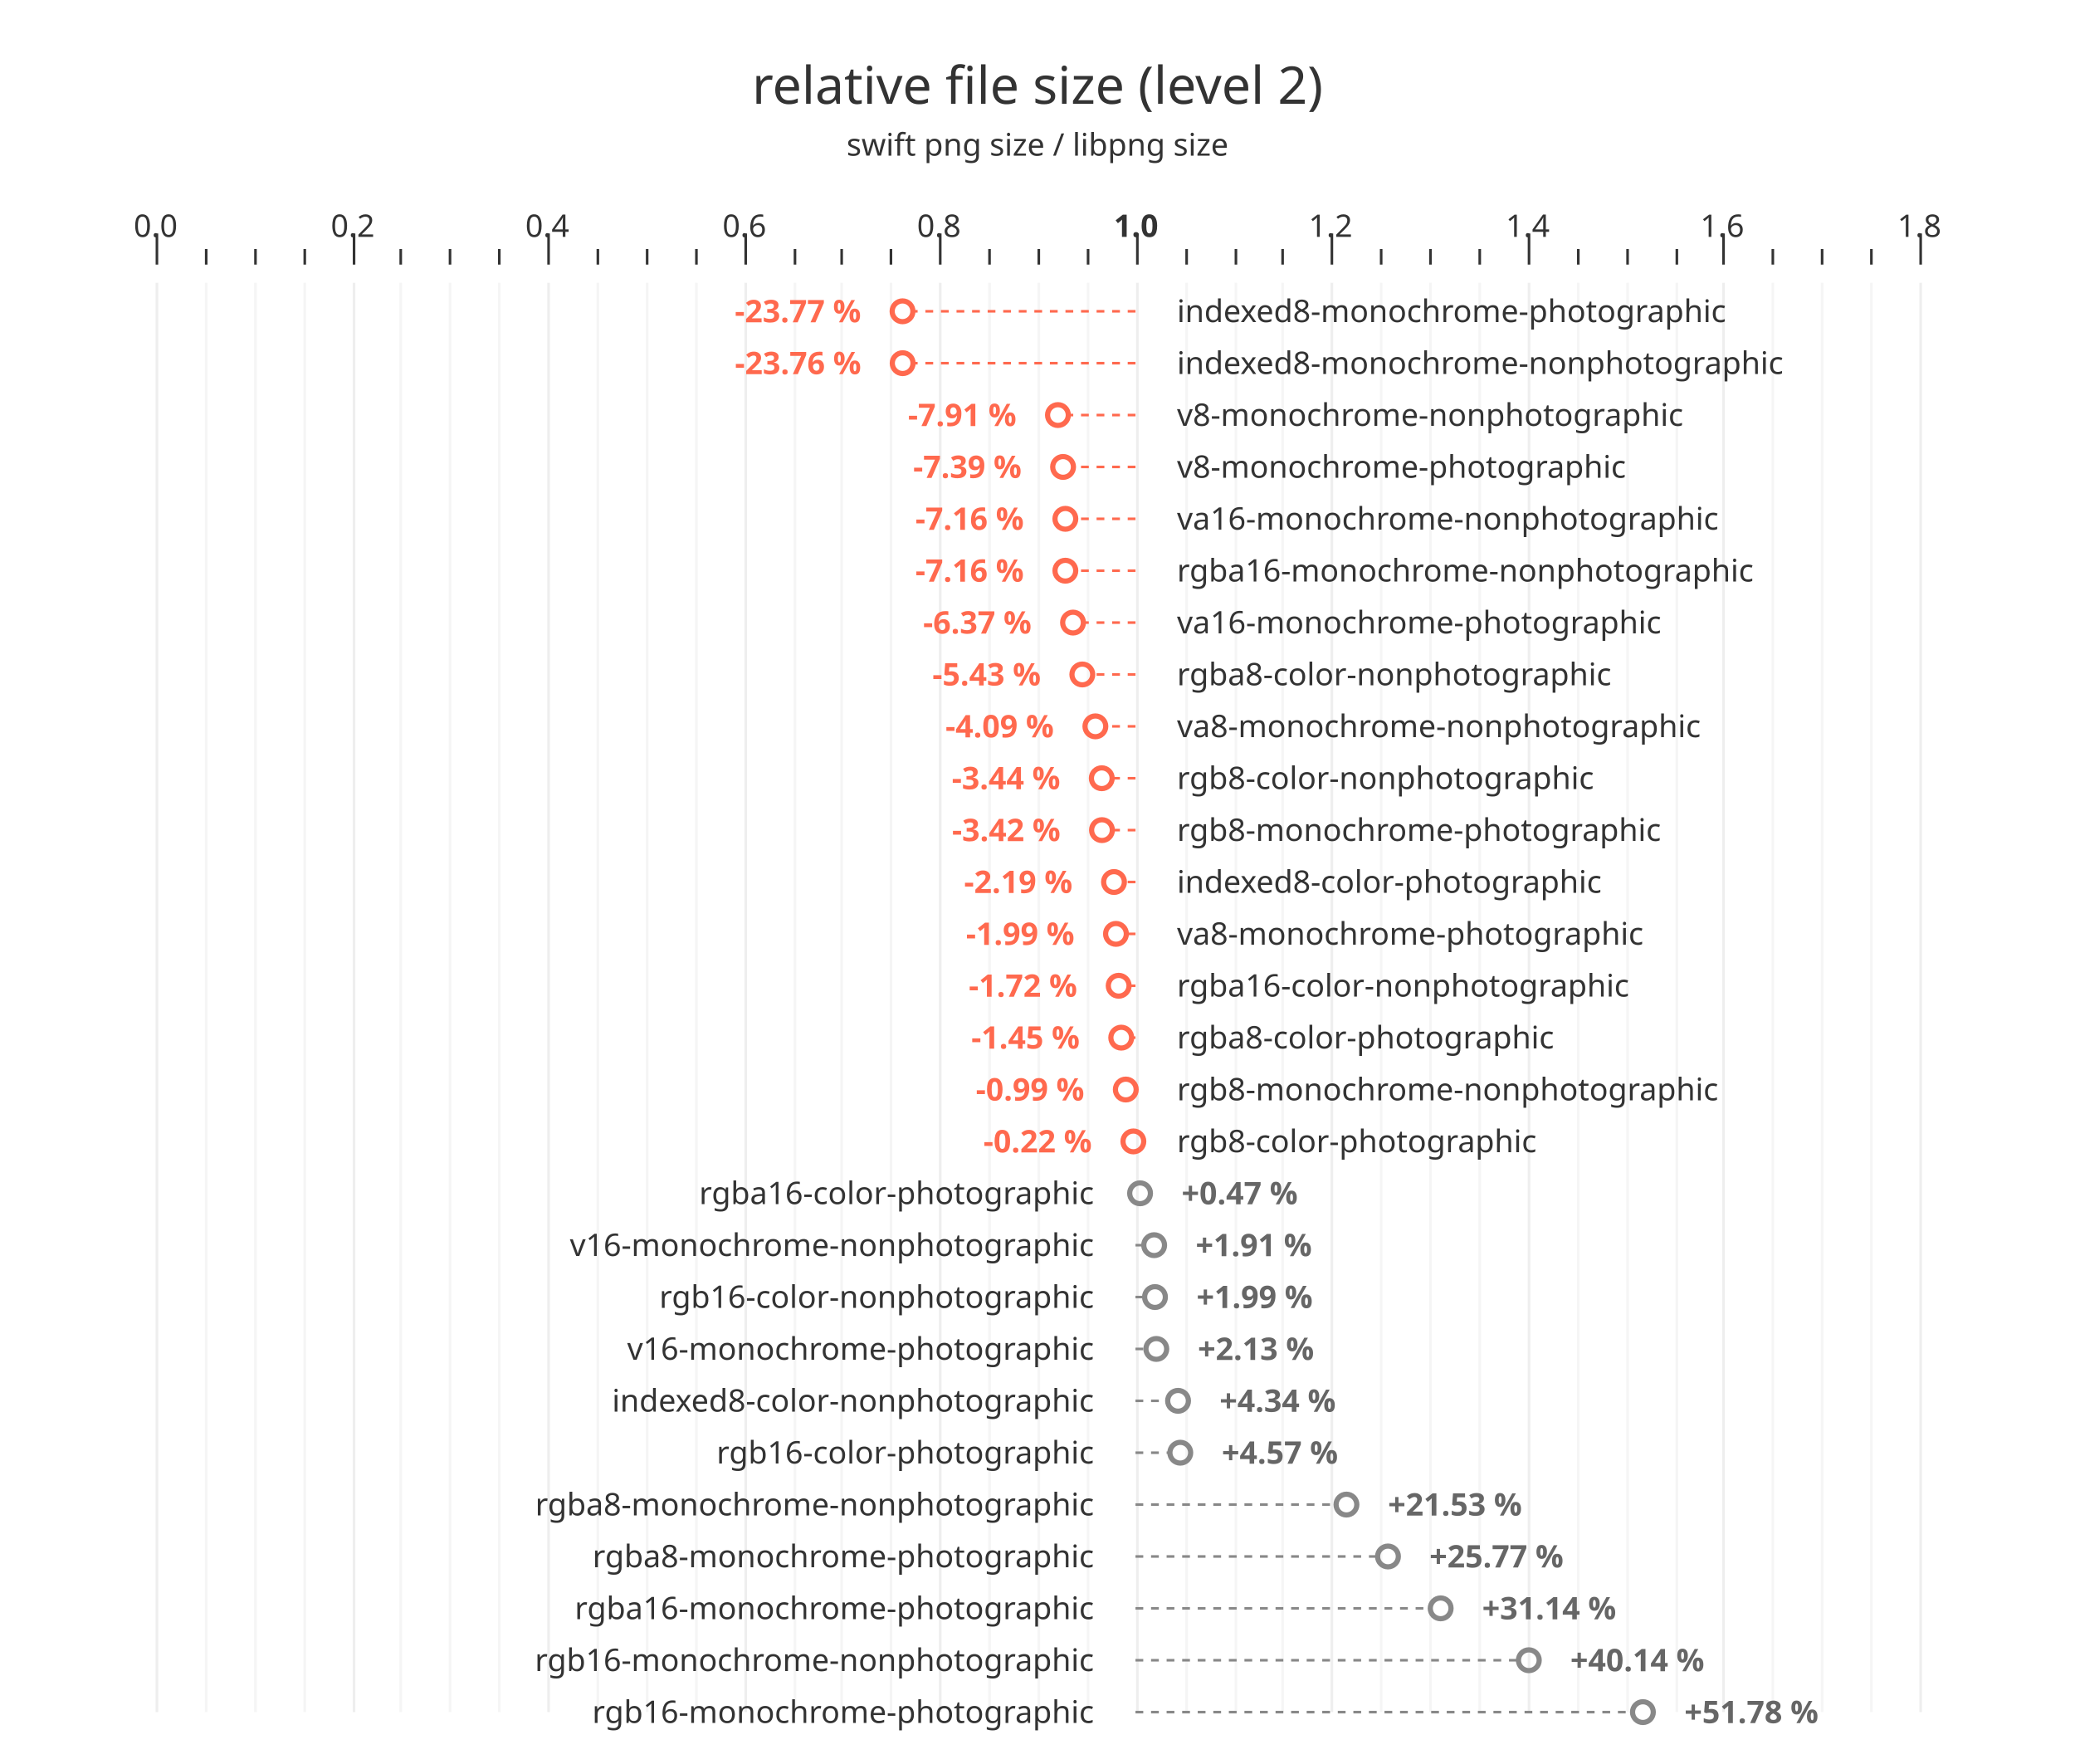
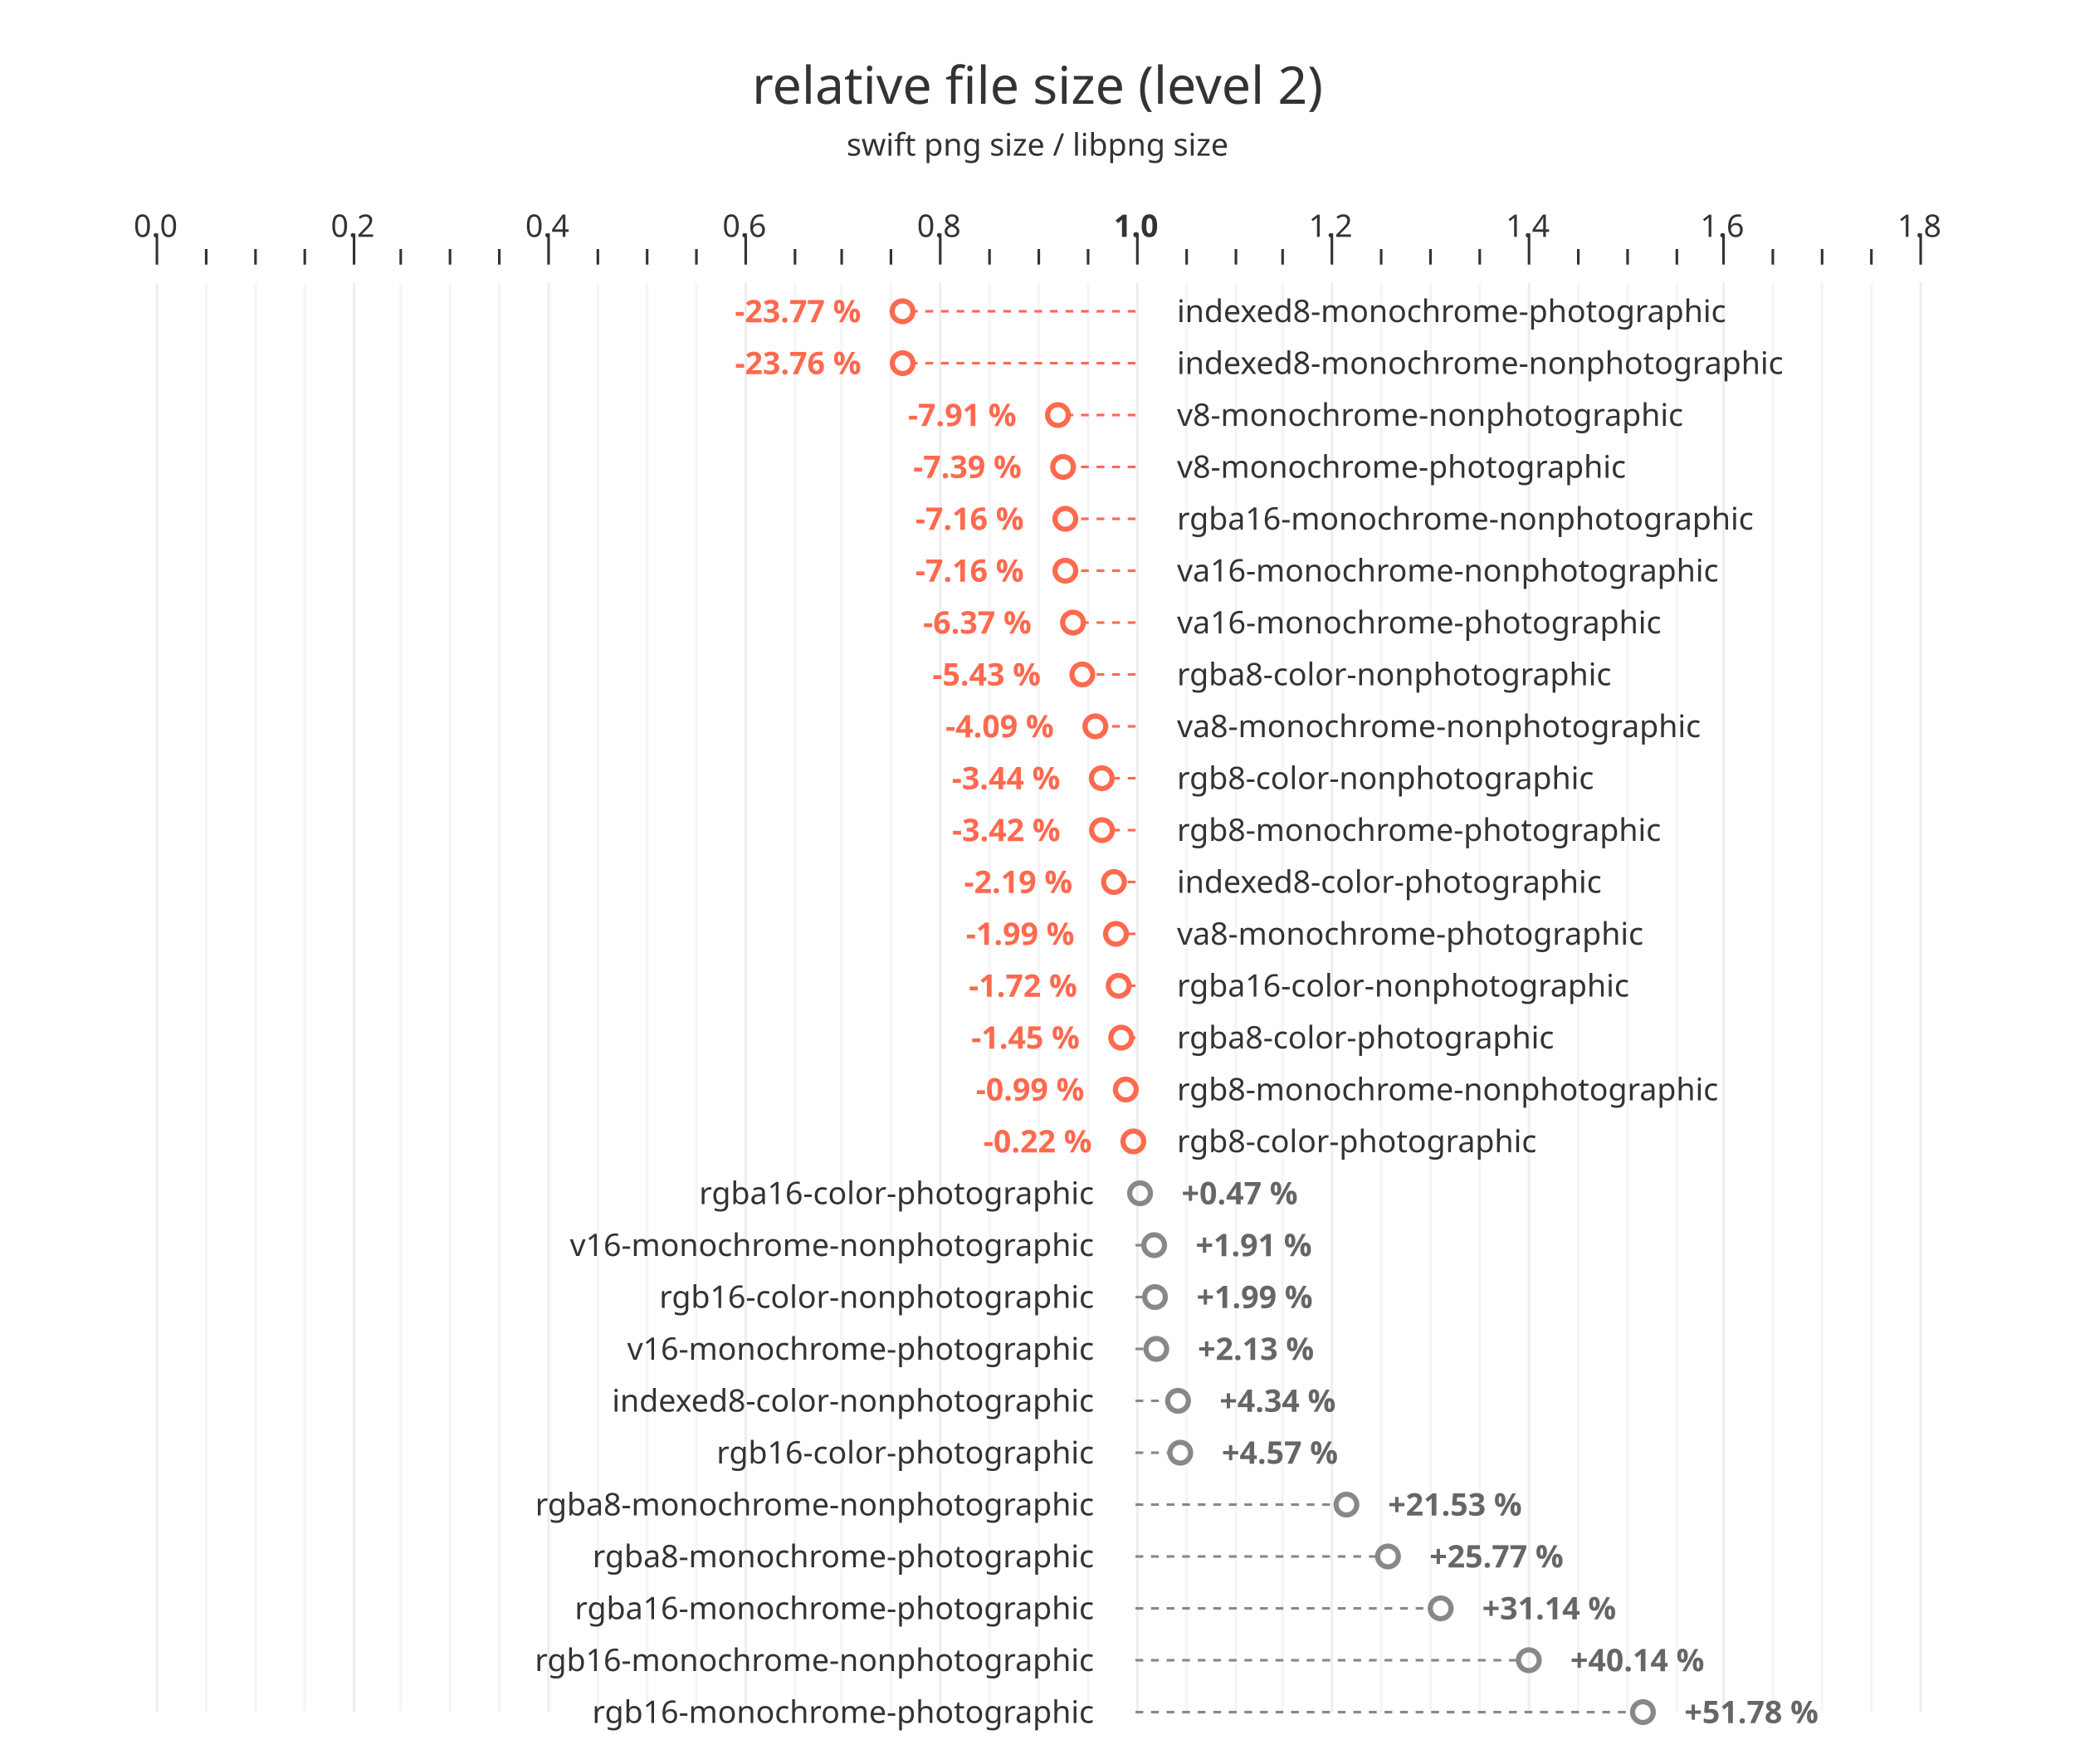
<svg xmlns="http://www.w3.org/2000/svg" width="800" height="680" viewBox="0 0 800 680">
  <style type="text/css">
    
        
    rect.background 
    {
        fill:   white;
    }
    
    path.grid 
    {
        stroke-width: 1px;
        fill:   none;
    }
    path.grid-major 
    {
        stroke: #eeeeeeff;
    }
    path.grid-minor 
    {
        stroke: #f5f5f5ff;
    }
    
    path.tick 
    {
        stroke-width: 1px;
        stroke: #333333ff;
        fill:   none;
    }
    
    path.stem 
    {
        stroke-width: 1px;
        stroke-dasharray: 3 3;
    }
    circle.dot 
    {
        stroke-width: 2px;
        stroke: #666;
        fill:   none;
    }
    
    text
    {
        fill: #333333ff;
        font-family: 'SF Mono';
    }
    text.label-numeric 
    {
        font-size: 12px;
    }
    text.label-numeric.unity 
    {
        font-weight: 700;
    }
    text.label-x 
    {
        text-anchor: middle; 
        dominant-baseline: text-top;
    }
    
    text.label-legend, text.label-percent
    {
        font-size: 12px;
        dominant-baseline: middle;
    }
    text.label-percent 
    {
        font-weight: 700;
    }
    text.label-legend.better, text.label-percent.worse 
    {
        text-anchor: begin; 
    }
    text.label-legend.worse, text.label-percent.better 
    {
        text-anchor: end; 
    }
    
    text.title, text.subtitle 
    {
        text-anchor: middle; 
    }
    text.title 
    {
        font-size: 20px;
    }
    text.subtitle 
    {
        font-size: 12px;
    }
    
    circle.better, path.stem.better
    {
        stroke: #ff694eff
    }
    circle.worse, path.stem.worse
    {
        stroke: #888888ff
    }
    text.label-percent.better 
    {
        fill: #ff694eff
    }
    text.label-percent.worse 
    {
        fill: #666666ff
    }
    
    
</style>
  <rect width="800" height="680" class="background" />
  <path class="grid grid-minor" d="M 79.5,660 L 79.5,109" />
  <path class="grid grid-minor" d="M 98.5,660 L 98.5,109" />
  <path class="grid grid-minor" d="M 117.5,660 L 117.5,109" />
  <path class="grid grid-minor" d="M 154.5,660 L 154.5,109" />
  <path class="grid grid-minor" d="M 173.5,660 L 173.5,109" />
  <path class="grid grid-minor" d="M 192.5,660 L 192.5,109" />
  <path class="grid grid-minor" d="M 230.5,660 L 230.5,109" />
  <path class="grid grid-minor" d="M 249.5,660 L 249.5,109" />
  <path class="grid grid-minor" d="M 268.5,660 L 268.5,109" />
  <path class="grid grid-minor" d="M 306.5,660 L 306.5,109" />
  <path class="grid grid-minor" d="M 324.5,660 L 324.5,109" />
  <path class="grid grid-minor" d="M 343.5,660 L 343.5,109" />
  <path class="grid grid-minor" d="M 381.5,660 L 381.5,109" />
  <path class="grid grid-minor" d="M 400.5,660 L 400.5,109" />
  <path class="grid grid-minor" d="M 419.5,660 L 419.5,109" />
  <path class="grid grid-minor" d="M 457.5,660 L 457.5,109" />
  <path class="grid grid-minor" d="M 476.5,660 L 476.5,109" />
  <path class="grid grid-minor" d="M 494.5,660 L 494.5,109" />
  <path class="grid grid-minor" d="M 532.5,660 L 532.5,109" />
  <path class="grid grid-minor" d="M 551.5,660 L 551.5,109" />
  <path class="grid grid-minor" d="M 570.5,660 L 570.5,109" />
  <path class="grid grid-minor" d="M 608.5,660 L 608.5,109" />
  <path class="grid grid-minor" d="M 627.5,660 L 627.5,109" />
  <path class="grid grid-minor" d="M 646.5,660 L 646.5,109" />
  <path class="grid grid-minor" d="M 683.5,660 L 683.5,109" />
  <path class="grid grid-minor" d="M 702.5,660 L 702.5,109" />
  <path class="grid grid-minor" d="M 721.5,660 L 721.5,109" />
  <path class="grid grid-major" d="M 60.5,660 L 60.5,109" />
  <path class="grid grid-major" d="M 136.5,660 L 136.5,109" />
  <path class="grid grid-major" d="M 211.5,660 L 211.5,109" />
  <path class="grid grid-major" d="M 287.5,660 L 287.5,109" />
  <path class="grid grid-major" d="M 362.5,660 L 362.5,109" />
  <path class="grid grid-major" d="M 438.5,660 L 438.5,109" />
  <path class="grid grid-major" d="M 513.5,660 L 513.5,109" />
  <path class="grid grid-major" d="M 589.5,660 L 589.5,109" />
  <path class="grid grid-major" d="M 664.5,660 L 664.5,109" />
  <path class="grid grid-major" d="M 740.5,660 L 740.5,109" />
  <path class="tick" d="M 60.5,102 L 60.5,90" />
  <path class="tick" d="M 79.5,102 L 79.5,96" />
  <path class="tick" d="M 98.5,102 L 98.5,96" />
  <path class="tick" d="M 117.5,102 L 117.5,96" />
  <path class="tick" d="M 136.5,102 L 136.5,90" />
  <path class="tick" d="M 154.5,102 L 154.5,96" />
  <path class="tick" d="M 173.5,102 L 173.5,96" />
  <path class="tick" d="M 192.5,102 L 192.5,96" />
  <path class="tick" d="M 211.5,102 L 211.5,90" />
  <path class="tick" d="M 230.5,102 L 230.5,96" />
  <path class="tick" d="M 249.5,102 L 249.5,96" />
  <path class="tick" d="M 268.5,102 L 268.5,96" />
  <path class="tick" d="M 287.5,102 L 287.5,90" />
  <path class="tick" d="M 306.5,102 L 306.5,96" />
  <path class="tick" d="M 324.5,102 L 324.5,96" />
  <path class="tick" d="M 343.5,102 L 343.5,96" />
  <path class="tick" d="M 362.5,102 L 362.5,90" />
  <path class="tick" d="M 381.5,102 L 381.5,96" />
  <path class="tick" d="M 400.5,102 L 400.5,96" />
  <path class="tick" d="M 419.5,102 L 419.5,96" />
  <path class="tick" d="M 438.5,102 L 438.5,90" />
  <path class="tick" d="M 457.5,102 L 457.5,96" />
  <path class="tick" d="M 476.5,102 L 476.5,96" />
  <path class="tick" d="M 494.5,102 L 494.5,96" />
  <path class="tick" d="M 513.5,102 L 513.5,90" />
  <path class="tick" d="M 532.5,102 L 532.5,96" />
  <path class="tick" d="M 551.5,102 L 551.5,96" />
  <path class="tick" d="M 570.5,102 L 570.5,96" />
  <path class="tick" d="M 589.5,102 L 589.5,90" />
  <path class="tick" d="M 608.5,102 L 608.5,96" />
  <path class="tick" d="M 627.5,102 L 627.5,96" />
  <path class="tick" d="M 646.5,102 L 646.5,96" />
  <path class="tick" d="M 664.5,102 L 664.5,90" />
  <path class="tick" d="M 683.5,102 L 683.5,96" />
  <path class="tick" d="M 702.5,102 L 702.5,96" />
  <path class="tick" d="M 721.5,102 L 721.5,96" />
  <path class="tick" d="M 740.5,102 L 740.5,90" />
  <text x="60" y="82" class="label-numeric label-x">0.0</text>
  <text x="136" y="82" class="label-numeric label-x">0.2</text>
  <text x="211" y="82" class="label-numeric label-x">0.4</text>
  <text x="287" y="82" class="label-numeric label-x">0.6</text>
  <text x="362" y="82" class="label-numeric label-x">0.8</text>
  <text x="438" y="82" class="label-numeric label-x unity">1.0</text>
  <text x="513" y="82" class="label-numeric label-x">1.2</text>
  <text x="589" y="82" class="label-numeric label-x">1.4</text>
  <text x="664" y="82" class="label-numeric label-x">1.6</text>
  <text x="740" y="82" class="label-numeric label-x">1.8</text>
  <text x="400" y="40" class="title">relative file size (level 2)</text>
  <text x="400" y="60" class="subtitle">swift png size / libpng size </text>
  <text x="453.778" y="120.0" class="label-legend better">indexed8-monochrome-photographic</text>
  <text x="453.778" y="140.0" class="label-legend better">indexed8-monochrome-nonphotographic</text>
  <text x="453.778" y="160.0" class="label-legend better">v8-monochrome-nonphotographic</text>
  <text x="453.778" y="180.0" class="label-legend better">v8-monochrome-photographic</text>
-   <text x="453.778" y="200.0" class="label-legend better">va16-monochrome-nonphotographic</text>
-   <text x="453.778" y="220.0" class="label-legend better">rgba16-monochrome-nonphotographic</text>
+   <text x="453.778" y="200.0" class="label-legend better">rgba16-monochrome-nonphotographic</text>
+   <text x="453.778" y="220.0" class="label-legend better">va16-monochrome-nonphotographic</text>
  <text x="453.778" y="240.0" class="label-legend better">va16-monochrome-photographic</text>
  <text x="453.778" y="260.0" class="label-legend better">rgba8-color-nonphotographic</text>
  <text x="453.778" y="280.0" class="label-legend better">va8-monochrome-nonphotographic</text>
  <text x="453.778" y="300.0" class="label-legend better">rgb8-color-nonphotographic</text>
  <text x="453.778" y="320.0" class="label-legend better">rgb8-monochrome-photographic</text>
  <text x="453.778" y="340.0" class="label-legend better">indexed8-color-photographic</text>
  <text x="453.778" y="360.0" class="label-legend better">va8-monochrome-photographic</text>
  <text x="453.778" y="380.0" class="label-legend better">rgba16-color-nonphotographic</text>
  <text x="453.778" y="400.0" class="label-legend better">rgba8-color-photographic</text>
  <text x="453.778" y="420.0" class="label-legend better">rgb8-monochrome-nonphotographic</text>
  <text x="453.778" y="440.0" class="label-legend better">rgb8-color-photographic</text>
  <text x="421.778" y="460.0" class="label-legend worse">rgba16-color-photographic</text>
  <text x="421.778" y="480.0" class="label-legend worse">v16-monochrome-nonphotographic</text>
  <text x="421.778" y="500.0" class="label-legend worse">rgb16-color-nonphotographic</text>
  <text x="421.778" y="520.0" class="label-legend worse">v16-monochrome-photographic</text>
  <text x="421.778" y="540.0" class="label-legend worse">indexed8-color-nonphotographic</text>
  <text x="421.778" y="560.0" class="label-legend worse">rgb16-color-photographic</text>
  <text x="421.778" y="580.0" class="label-legend worse">rgba8-monochrome-nonphotographic</text>
  <text x="421.778" y="600.0" class="label-legend worse">rgba8-monochrome-photographic</text>
  <text x="421.778" y="620.0" class="label-legend worse">rgba16-monochrome-photographic</text>
  <text x="421.778" y="640.0" class="label-legend worse">rgb16-monochrome-nonphotographic</text>
  <text x="421.778" y="660.0" class="label-legend worse">rgb16-monochrome-photographic</text>
  <text x="331.963" y="120.0" class="label-percent better">-23.77 %</text>
  <text x="332.014" y="140.0" class="label-percent better">-23.76 %</text>
  <text x="391.877" y="160.0" class="label-percent better">-7.91 %</text>
  <text x="393.86" y="180.0" class="label-percent better">-7.39 %</text>
  <text x="394.74" y="200.0" class="label-percent better">-7.16 %</text>
  <text x="394.74" y="220.0" class="label-percent better">-7.16 %</text>
  <text x="397.695" y="240.0" class="label-percent better">-6.37 %</text>
  <text x="401.28" y="260.0" class="label-percent better">-5.43 %</text>
  <text x="406.316" y="280.0" class="label-percent better">-4.09 %</text>
  <text x="408.778" y="300.0" class="label-percent better">-3.44 %</text>
  <text x="408.855" y="320.0" class="label-percent better">-3.42 %</text>
  <text x="413.491" y="340.0" class="label-percent better">-2.19 %</text>
  <text x="414.251" y="360.0" class="label-percent better">-1.99 %</text>
  <text x="415.299" y="380.0" class="label-percent better">-1.72 %</text>
  <text x="416.283" y="400.0" class="label-percent better">-1.45 %</text>
  <text x="418.043" y="420.0" class="label-percent better">-0.99 %</text>
  <text x="420.961" y="440.0" class="label-percent better">-0.22 %</text>
  <text x="455.54" y="460.0" class="label-percent worse">+0.47 %</text>
  <text x="460.975" y="480.0" class="label-percent worse">+1.91 %</text>
  <text x="461.297" y="500.0" class="label-percent worse">+1.99 %</text>
  <text x="461.806" y="520.0" class="label-percent worse">+2.13 %</text>
  <text x="470.188" y="540.0" class="label-percent worse">+4.34 %</text>
  <text x="471.047" y="560.0" class="label-percent worse">+4.57 %</text>
  <text x="535.111" y="580.0" class="label-percent worse">+21.53 %</text>
  <text x="551.122" y="600.0" class="label-percent worse">+25.77 %</text>
  <text x="571.434" y="620.0" class="label-percent worse">+31.14 %</text>
  <text x="605.428" y="640.0" class="label-percent worse">+40.14 %</text>
  <text x="649.41" y="660.0" class="label-percent worse">+51.78 %</text>
  <path class="stem better" d="M 437.778,120.0 L 351.963,120.0" />
  <path class="stem better" d="M 437.778,140.0 L 352.014,140.0" />
  <path class="stem better" d="M 437.778,160.0 L 411.877,160.0" />
  <path class="stem better" d="M 437.778,180.0 L 413.86,180.0" />
  <path class="stem better" d="M 437.778,200.0 L 414.74,200.0" />
  <path class="stem better" d="M 437.778,220.0 L 414.74,220.0" />
  <path class="stem better" d="M 437.778,240.0 L 417.695,240.0" />
  <path class="stem better" d="M 437.778,260.0 L 421.28,260.0" />
  <path class="stem better" d="M 437.778,280.0 L 426.316,280.0" />
  <path class="stem better" d="M 437.778,300.0 L 428.778,300.0" />
  <path class="stem better" d="M 437.778,320.0 L 428.855,320.0" />
  <path class="stem better" d="M 437.778,340.0 L 433.491,340.0" />
  <path class="stem better" d="M 437.778,360.0 L 434.251,360.0" />
  <path class="stem better" d="M 437.778,380.0 L 435.299,380.0" />
  <path class="stem better" d="M 437.778,400.0 L 436.283,400.0" />
  <path class="stem worse" d="M 437.778,480.0 L 440.975,480.0" />
  <path class="stem worse" d="M 437.778,500.0 L 441.297,500.0" />
  <path class="stem worse" d="M 437.778,520.0 L 441.806,520.0" />
  <path class="stem worse" d="M 437.778,540.0 L 450.188,540.0" />
  <path class="stem worse" d="M 437.778,560.0 L 451.047,560.0" />
  <path class="stem worse" d="M 437.778,580.0 L 515.111,580.0" />
  <path class="stem worse" d="M 437.778,600.0 L 531.122,600.0" />
  <path class="stem worse" d="M 437.778,620.0 L 551.434,620.0" />
  <path class="stem worse" d="M 437.778,640.0 L 585.428,640.0" />
  <path class="stem worse" d="M 437.778,660.0 L 629.41,660.0" />
  <circle class="dot better" cx="347.963" cy="120.0" r="4" />
  <circle class="dot better" cx="348.014" cy="140.0" r="4" />
  <circle class="dot better" cx="407.877" cy="160.0" r="4" />
  <circle class="dot better" cx="409.86" cy="180.0" r="4" />
  <circle class="dot better" cx="410.74" cy="200.0" r="4" />
  <circle class="dot better" cx="410.74" cy="220.0" r="4" />
  <circle class="dot better" cx="413.695" cy="240.0" r="4" />
  <circle class="dot better" cx="417.28" cy="260.0" r="4" />
  <circle class="dot better" cx="422.316" cy="280.0" r="4" />
  <circle class="dot better" cx="424.778" cy="300.0" r="4" />
  <circle class="dot better" cx="424.855" cy="320.0" r="4" />
  <circle class="dot better" cx="429.491" cy="340.0" r="4" />
  <circle class="dot better" cx="430.251" cy="360.0" r="4" />
  <circle class="dot better" cx="431.299" cy="380.0" r="4" />
  <circle class="dot better" cx="432.283" cy="400.0" r="4" />
  <circle class="dot better" cx="434.043" cy="420.0" r="4" />
  <circle class="dot better" cx="436.961" cy="440.0" r="4" />
  <circle class="dot worse" cx="439.54" cy="460.0" r="4" />
  <circle class="dot worse" cx="444.975" cy="480.0" r="4" />
  <circle class="dot worse" cx="445.297" cy="500.0" r="4" />
  <circle class="dot worse" cx="445.806" cy="520.0" r="4" />
  <circle class="dot worse" cx="454.188" cy="540.0" r="4" />
  <circle class="dot worse" cx="455.047" cy="560.0" r="4" />
  <circle class="dot worse" cx="519.111" cy="580.0" r="4" />
  <circle class="dot worse" cx="535.122" cy="600.0" r="4" />
  <circle class="dot worse" cx="555.434" cy="620.0" r="4" />
  <circle class="dot worse" cx="589.428" cy="640.0" r="4" />
  <circle class="dot worse" cx="633.41" cy="660.0" r="4" />
</svg>
